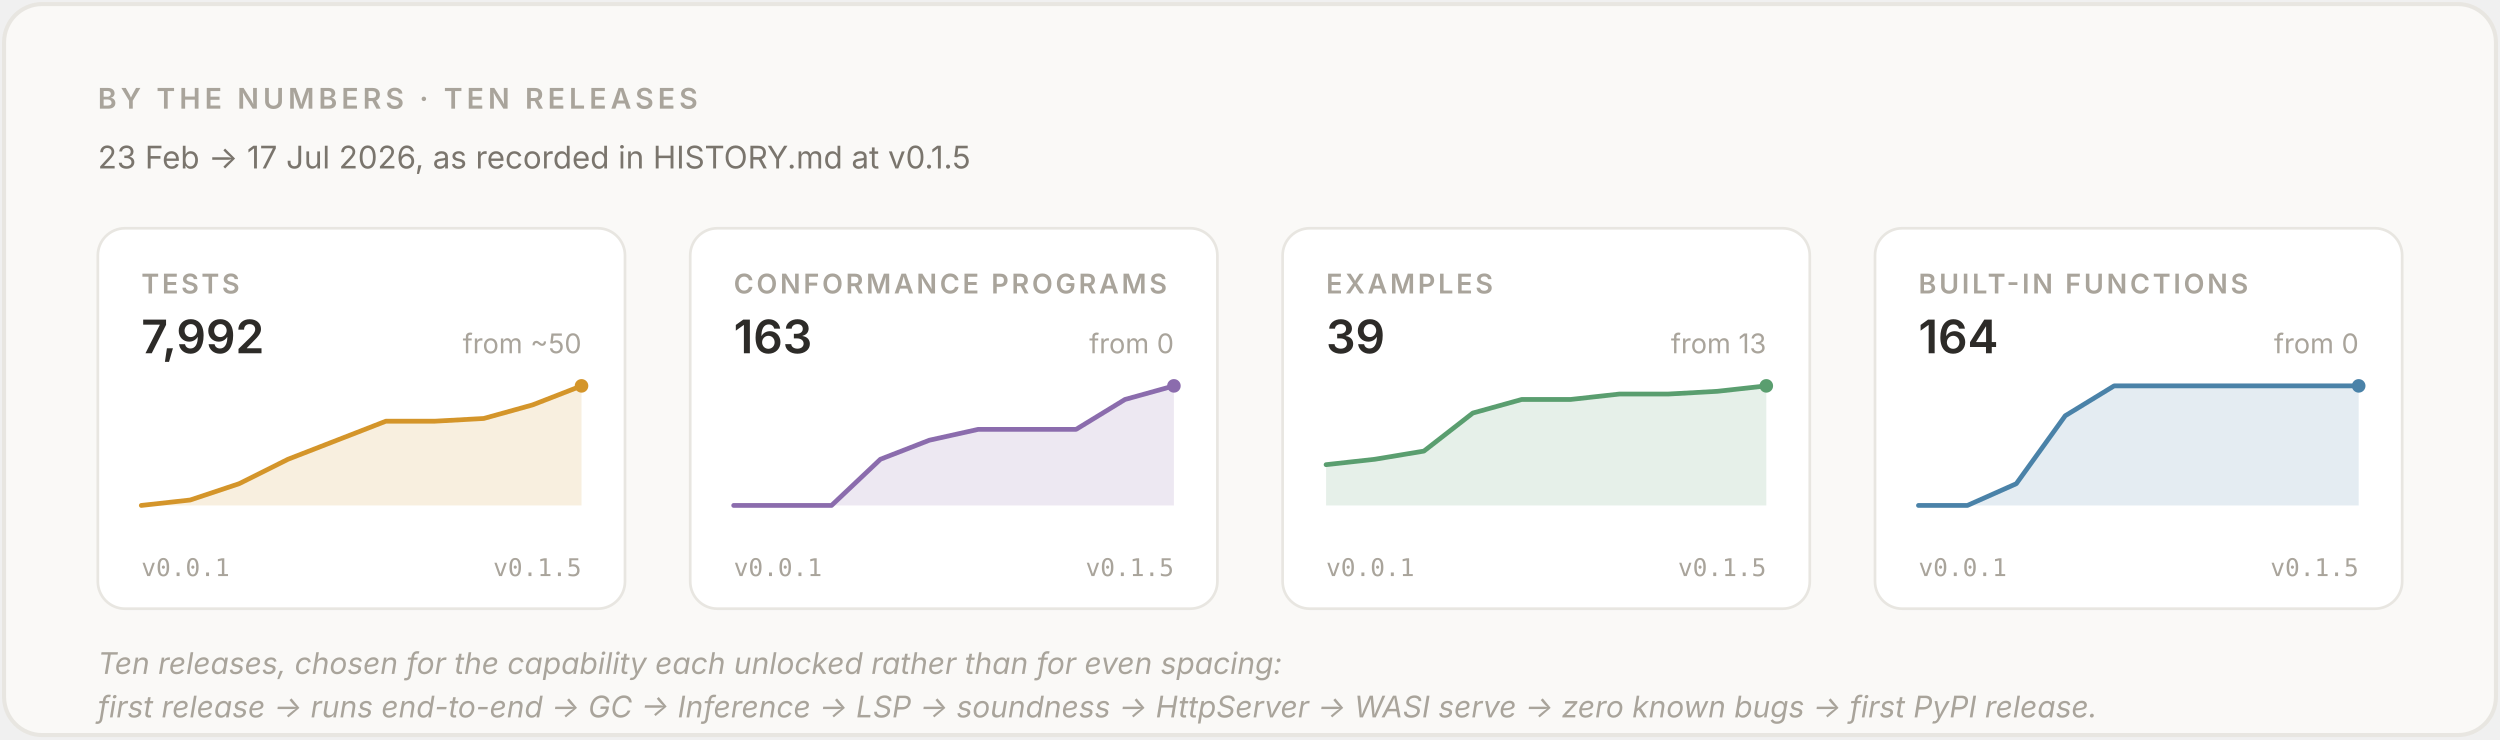
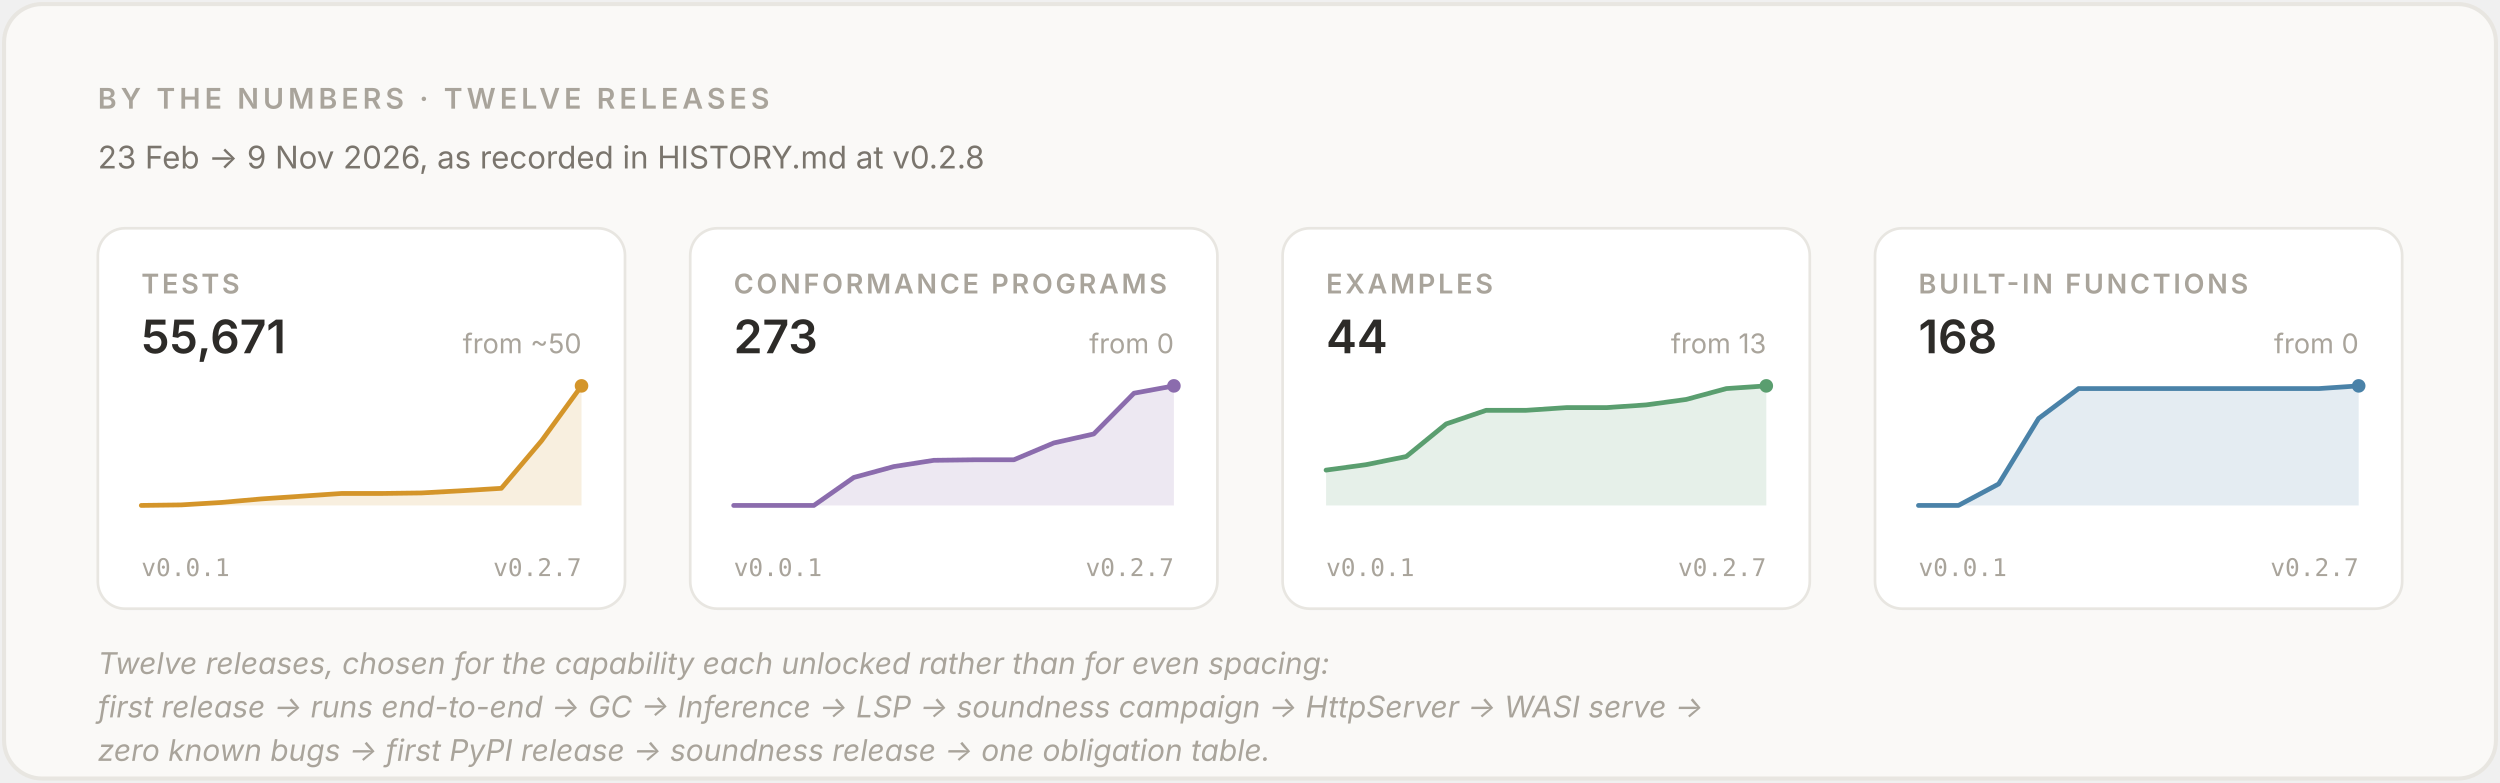
- <svg xmlns="http://www.w3.org/2000/svg" width="920" height="272" viewBox="0 0 920 272" role="img" aria-labelledby="title">
+ <svg xmlns="http://www.w3.org/2000/svg" width="920" height="288" viewBox="0 0 920 288" role="img" aria-labelledby="title">
  <defs>
    <style>
      .f  { font-family: -apple-system, BlinkMacSystemFont, 'Segoe UI', system-ui, sans-serif; }
      .m  { font-family: 'SF Mono', Menlo, Monaco, Consolas, monospace; }
      .micro { font-size: 10.5px; font-weight: 600; letter-spacing: 1.5px; fill: #a9a49b; }
      .sub { font-size: 11.5px; fill: #7a756d; }
      .card { fill: #ffffff; stroke: #e8e6e1; stroke-width: 1; }
      .lbl { font-size: 10px; font-weight: 600; letter-spacing: 1px; fill: #a9a49b; }
      .val { font-size: 17px; font-weight: 600; fill: #2d2b28; font-variant-numeric: tabular-nums; }
      .from { font-size: 10px; fill: #a9a49b; }
      .axis { font-size: 9px; fill: #a9a49b; }
      .footi { font-size: 11px; font-style: italic; fill: #a9a49b; }
    </style>
  </defs>
-   <rect x="1.5" y="1.5" width="917" height="269" rx="14" fill="#faf9f7" stroke="#e8e6e1" stroke-width="1.5" />
-   <text class="f micro" x="36" y="40">BY THE NUMBERS · TEN RELEASES</text>
-   <text class="f sub" x="36" y="62">23 Feb → 17 Jul 2026, as recorded in HISTORY.md at v0.1.5</text>
+   <rect x="1.5" y="1.5" width="917" height="285" rx="14" fill="#faf9f7" stroke="#e8e6e1" stroke-width="1.5" />
+   <text class="f micro" x="36" y="40">BY THE NUMBERS · TWELVE RELEASES</text>
+   <text class="f sub" x="36" y="62">23 Feb → 9 Nov 2026, as recorded in HISTORY.md at v0.2.8</text>
  <g>
    <rect class="card" x="36" y="84" width="194" height="140" rx="10" />
    <text class="f lbl" x="52" y="108">TESTS</text>
-     <text class="f val" x="52" y="130">7,992</text>
+     <text class="f val" x="52" y="130">55,671</text>
    <text class="f from" x="214" y="130" text-anchor="end">from ~50</text>
-     <polygon points="52,186 70,184 88,178 106,169 124,162 142,155 160,155 178,154 196,149 214,142 214,186" fill="#f8efdf" />
-     <polyline points="52,186 70,184 88,178 106,169 124,162 142,155 160,155 178,154 196,149 214,142" fill="none" stroke="#d4952a" stroke-width="1.75" stroke-linejoin="round" stroke-linecap="round" />
+     <polygon points="52,186 66.7,185.8 81.5,184.9 96.2,183.6 110.9,182.6 125.6,181.6 140.4,181.6 155.1,181.4 169.8,180.6 184.5,179.7 199.3,162.2 214,142 214,186 52,186" fill="#f8efdf" />
+     <polyline points="52,186 66.7,185.8 81.5,184.9 96.2,183.6 110.9,182.6 125.6,181.6 140.4,181.6 155.1,181.4 169.8,180.6 184.5,179.7 199.3,162.2 214,142" fill="none" stroke="#d4952a" stroke-width="1.75" stroke-linejoin="round" stroke-linecap="round" />
    <circle cx="214" cy="142" r="2.5" fill="#d4952a" />
    <text class="m axis" x="52" y="212">v0.0.1</text>
-     <text class="m axis" x="214" y="212" text-anchor="end">v0.1.5</text>
+     <text class="m axis" x="214" y="212" text-anchor="end">v0.2.7</text>
  </g>
  <g>
    <rect class="card" x="254" y="84" width="194" height="140" rx="10" />
    <text class="f lbl" x="270" y="108">CONFORMANCE PROGRAMS</text>
-     <text class="f val" x="270" y="130">163</text>
+     <text class="f val" x="270" y="130">273</text>
    <text class="f from" x="432" y="130" text-anchor="end">from 0</text>
-     <polygon points="270,186 288,186 306,186 324,169 342,162 360,158 378,158 396,158 414,147 432,142 432,186" fill="#ede8f2" />
-     <polyline points="270,186 288,186 306,186 324,169 342,162 360,158 378,158 396,158 414,147 432,142" fill="none" stroke="#8b6cad" stroke-width="1.75" stroke-linejoin="round" stroke-linecap="round" />
+     <polygon points="270,186 284.7,186 299.5,186 314.2,175.7 328.9,171.7 343.6,169.4 358.4,169.2 373.1,169.2 387.8,163 402.5,159.7 417.3,144.7 432,142 432,186" fill="#ede8f2" />
+     <polyline points="270,186 284.7,186 299.5,186 314.2,175.7 328.9,171.7 343.6,169.4 358.4,169.2 373.1,169.2 387.8,163 402.5,159.7 417.3,144.7 432,142" fill="none" stroke="#8b6cad" stroke-width="1.75" stroke-linejoin="round" stroke-linecap="round" />
    <circle cx="432" cy="142" r="2.5" fill="#8b6cad" />
    <text class="m axis" x="270" y="212">v0.0.1</text>
-     <text class="m axis" x="432" y="212" text-anchor="end">v0.1.5</text>
+     <text class="m axis" x="432" y="212" text-anchor="end">v0.2.7</text>
  </g>
  <g>
    <rect class="card" x="472" y="84" width="194" height="140" rx="10" />
    <text class="f lbl" x="488" y="108">EXAMPLES</text>
-     <text class="f val" x="488" y="130">39</text>
+     <text class="f val" x="488" y="130">44</text>
    <text class="f from" x="650" y="130" text-anchor="end">from 13</text>
-     <polygon points="488,171 506,169 524,166 542,152 560,147 578,147 596,145 614,145 632,144 650,142 650,186 488,186" fill="#e6f0e9" />
-     <polyline points="488,171 506,169 524,166 542,152 560,147 578,147 596,145 614,145 632,144 650,142" fill="none" stroke="#5a9e6f" stroke-width="1.75" stroke-linejoin="round" stroke-linecap="round" />
+     <polygon points="488,173 502.7,171 517.5,168 532.2,156 546.9,151 561.6,151 576.4,150 591.1,150 605.8,149 620.5,147 635.3,143 650,142 650,186 488,186" fill="#e6f0e9" />
+     <polyline points="488,173 502.7,171 517.5,168 532.2,156 546.9,151 561.6,151 576.4,150 591.1,150 605.8,149 620.5,147 635.3,143 650,142" fill="none" stroke="#5a9e6f" stroke-width="1.75" stroke-linejoin="round" stroke-linecap="round" />
    <circle cx="650" cy="142" r="2.5" fill="#5a9e6f" />
    <text class="m axis" x="488" y="212">v0.0.1</text>
-     <text class="m axis" x="650" y="212" text-anchor="end">v0.1.5</text>
+     <text class="m axis" x="650" y="212" text-anchor="end">v0.2.7</text>
  </g>
  <g>
    <rect class="card" x="690" y="84" width="194" height="140" rx="10" />
    <text class="f lbl" x="706" y="108">BUILT-IN FUNCTIONS</text>
-     <text class="f val" x="706" y="130">164</text>
+     <text class="f val" x="706" y="130">168</text>
    <text class="f from" x="868" y="130" text-anchor="end">from 0</text>
-     <polygon points="706,186 724,186 742,178 760,153 778,142 796,142 814,142 832,142 850,142 868,142 868,186" fill="#e4ecf2" />
-     <polyline points="706,186 724,186 742,178 760,153 778,142 796,142 814,142 832,142 850,142 868,142" fill="none" stroke="#4a82a8" stroke-width="1.75" stroke-linejoin="round" stroke-linecap="round" />
+     <polygon points="706,186 720.7,186 735.5,178.1 750.2,154 764.9,143 779.6,143 794.4,143 809.1,143 823.8,143 838.5,143 853.3,143 868,142 868,186" fill="#e4ecf2" />
+     <polyline points="706,186 720.7,186 735.5,178.1 750.2,154 764.9,143 779.6,143 794.4,143 809.1,143 823.8,143 838.5,143 853.3,143 868,142" fill="none" stroke="#4a82a8" stroke-width="1.75" stroke-linejoin="round" stroke-linecap="round" />
    <circle cx="868" cy="142" r="2.5" fill="#4a82a8" />
    <text class="m axis" x="706" y="212">v0.0.1</text>
-     <text class="m axis" x="868" y="212" text-anchor="end">v0.1.5</text>
+     <text class="m axis" x="868" y="212" text-anchor="end">v0.2.7</text>
  </g>
-   <text class="f footi" x="36" y="248">Ten releases, chosen for the capability each unlocked rather than for even spacing:</text>
-   <text class="f footi" x="36" y="264">first release → runs end-to-end → GC → Inference → LSP → soundness → HttpServer → WASI serve → zero known bugs → first PyPI release.</text>
+   <text class="f footi" x="36" y="248">Twelve releases, chosen for the capability each unlocked rather than for even spacing:</text>
+   <text class="f footi" x="36" y="264">first release → runs end-to-end → GC → Inference → LSP → soundness campaign → HttpServer → WASI serve →</text>
+   <text class="f footi" x="36" y="280">zero known bugs → first PyPI release → soundness release → one obligation table.</text>
</svg>
